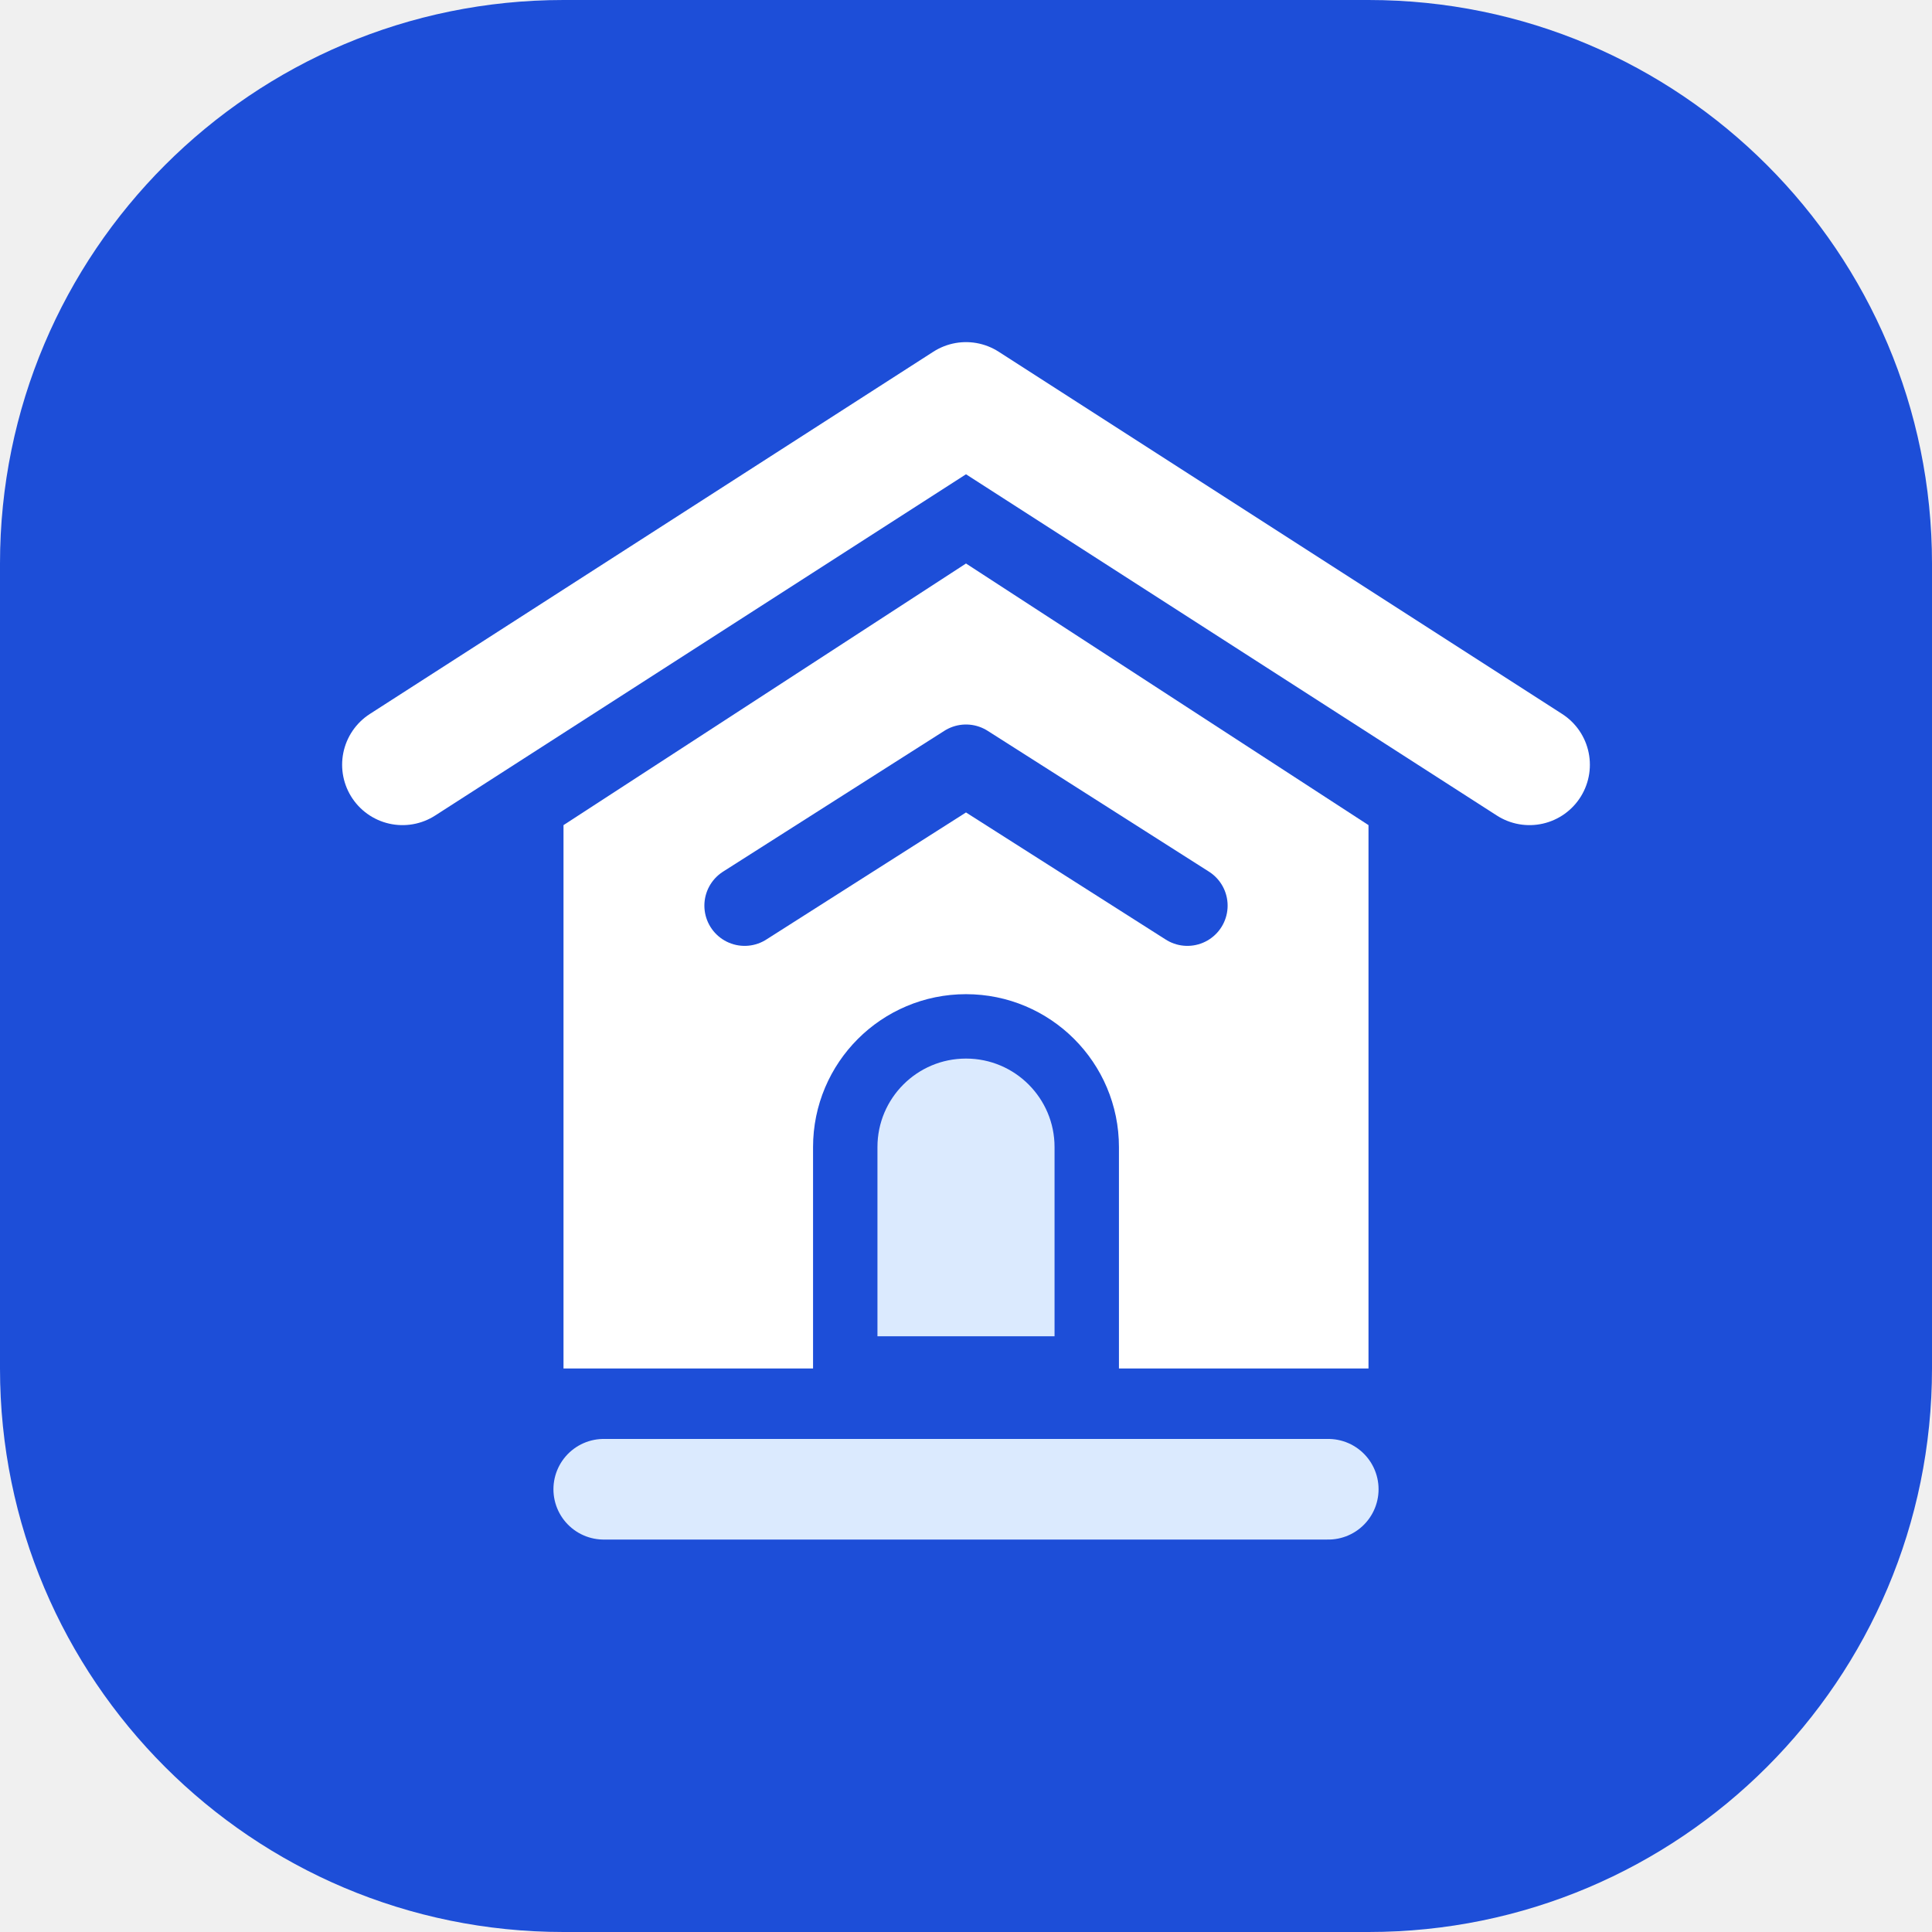
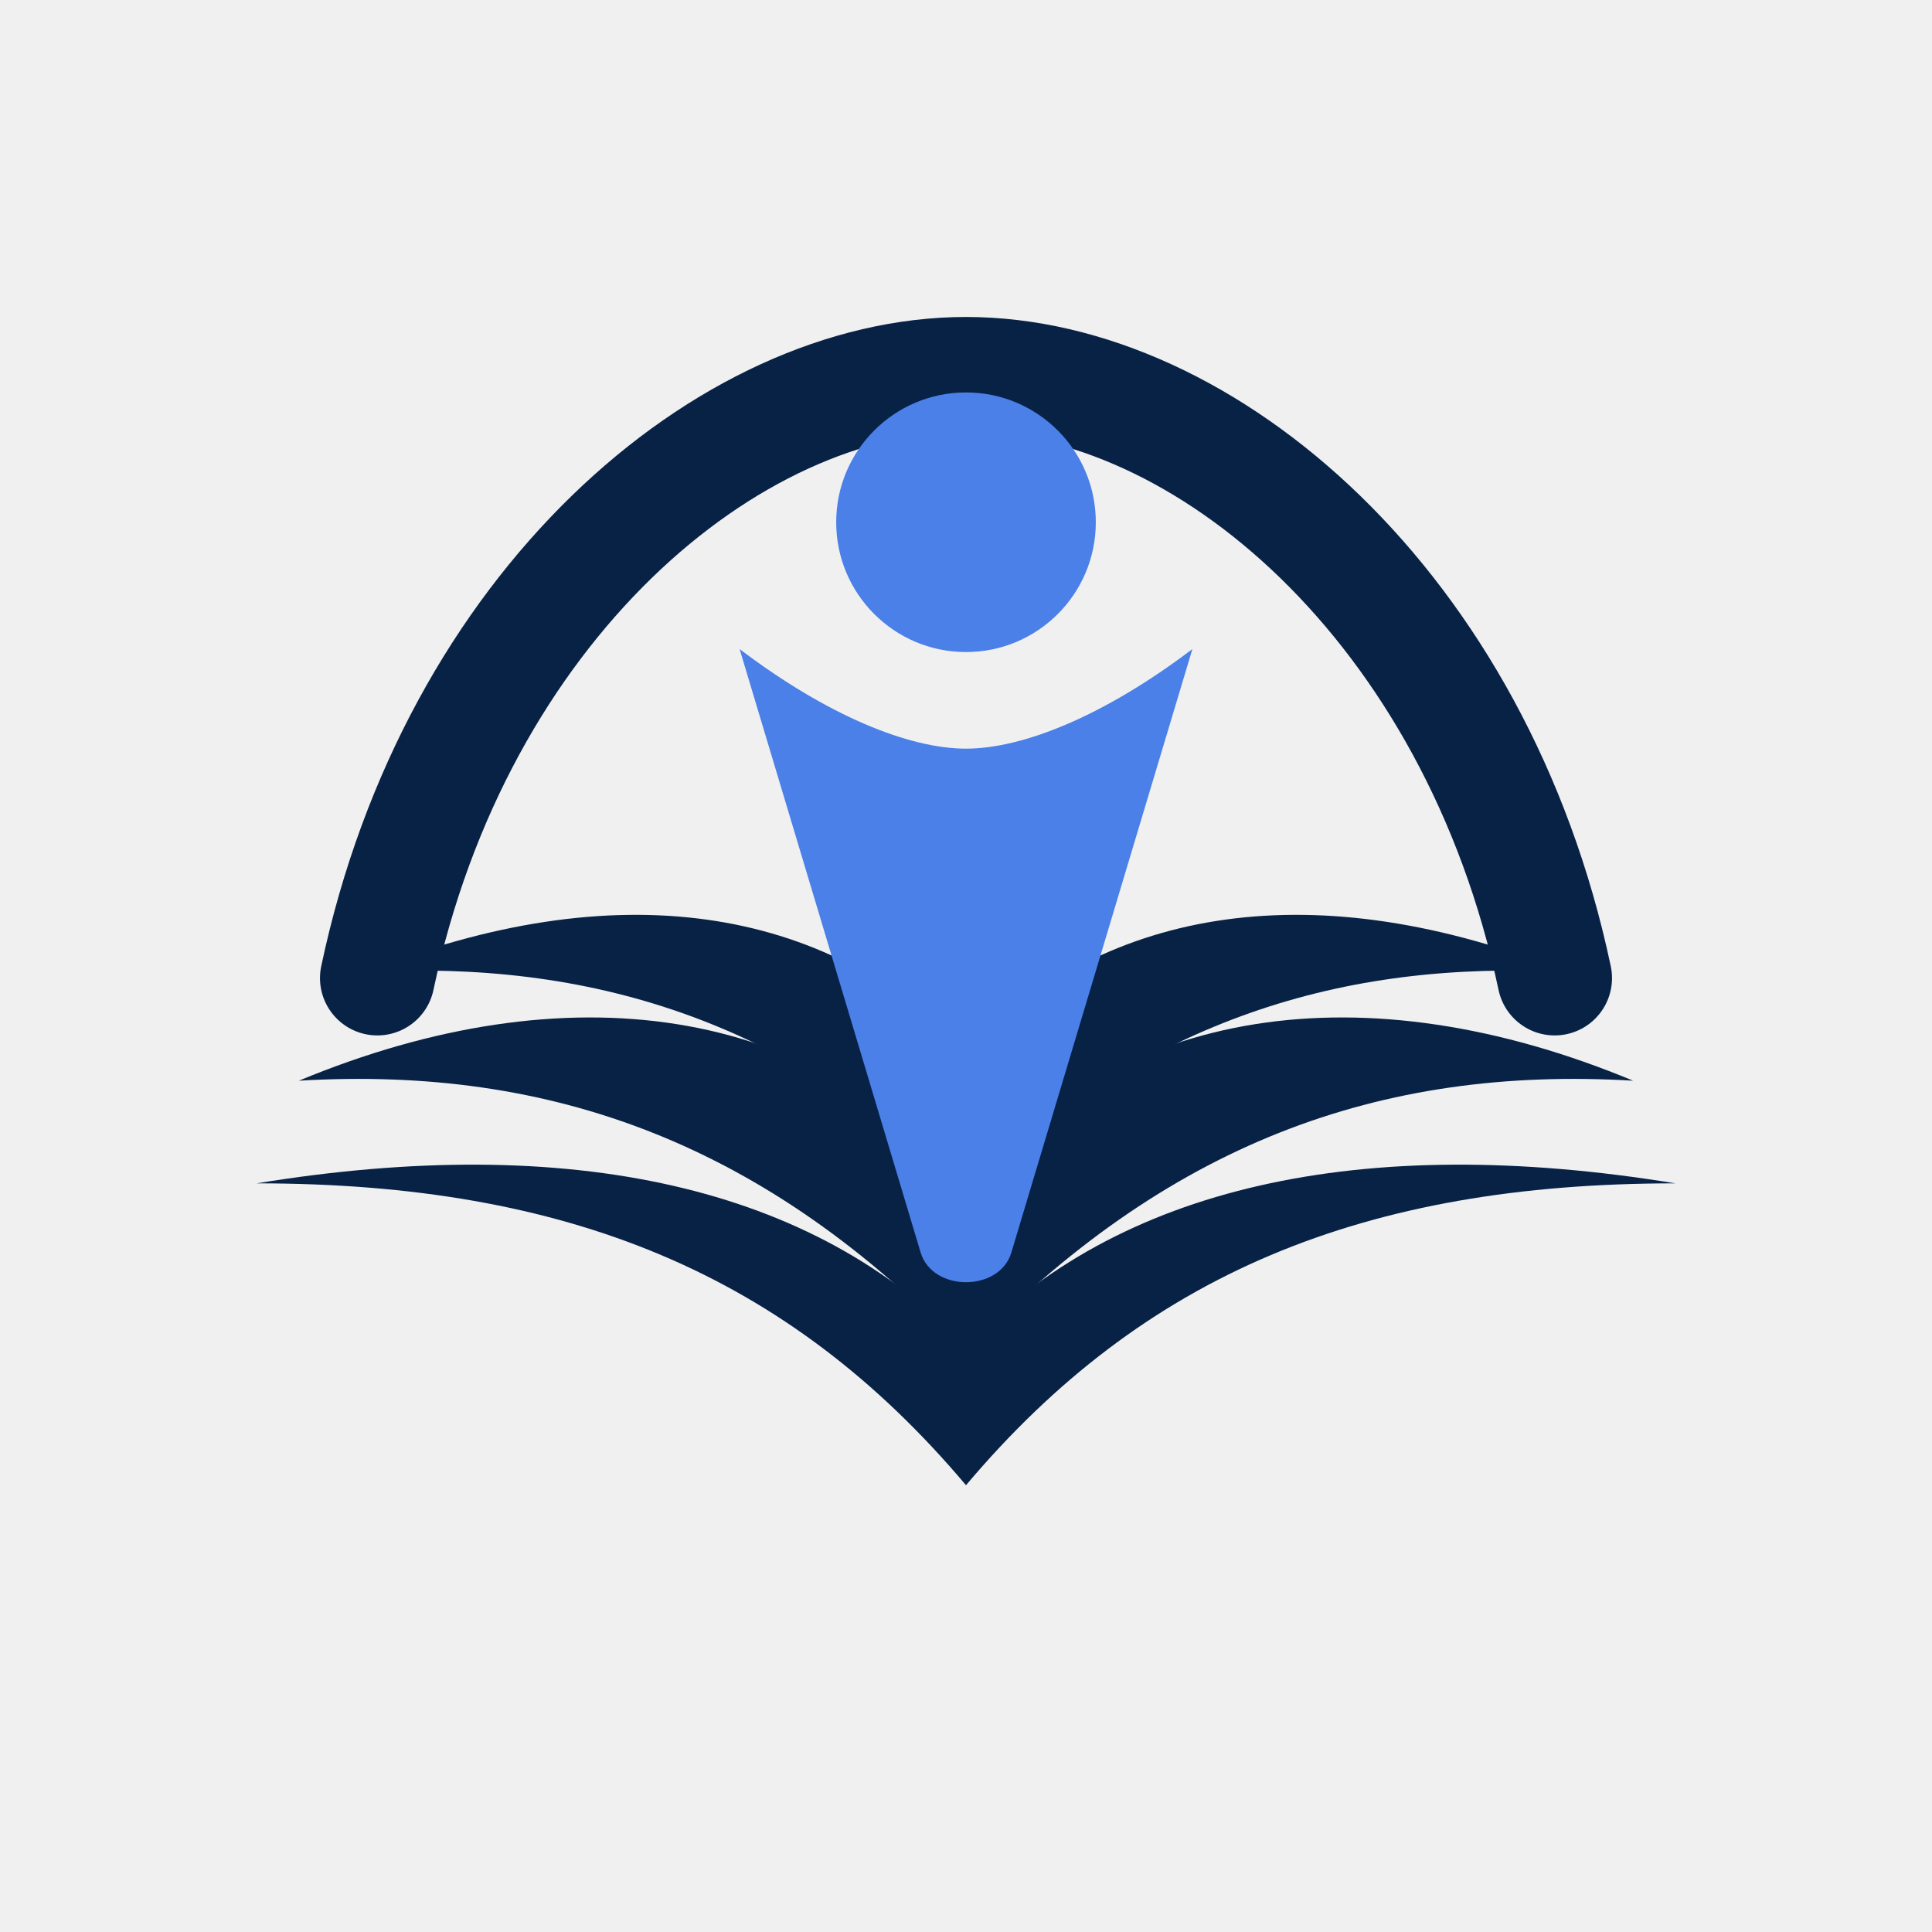
- <svg xmlns="http://www.w3.org/2000/svg" width="48" height="48" viewBox="0 0 48 48" fill="none">
-   <rect width="48" height="48" rx="14" fill="#1D4ED8" />
-   <path d="M14 20.5L24 14L34 20.5V34H14V20.5Z" fill="white" />
-   <path d="M18.5 22.5L24 19L29.5 22.5" stroke="#1D4ED8" stroke-width="2" stroke-linecap="round" stroke-linejoin="round" />
-   <path d="M21 34V28.5C21 26.843 22.343 25.5 24 25.5C25.657 25.5 27 26.843 27 28.5V34" fill="#DBEAFE" />
-   <path d="M24 25.5C22.343 25.5 21 26.843 21 28.5V34H27V28.5C27 26.843 25.657 25.5 24 25.5Z" stroke="#1D4ED8" stroke-width="1.6" />
-   <path d="M15 37H33" stroke="#DBEAFE" stroke-width="2.5" stroke-linecap="round" />
-   <path d="M10 19L24 10L38 19" stroke="white" stroke-width="3" stroke-linecap="round" stroke-linejoin="round" />
+ <svg xmlns="http://www.w3.org/2000/svg" width="64" height="64" viewBox="0 0 64 64" fill="none" role="img" aria-label="Edujay">
+   <path d="M12.5 32.4C15.1 20.1 24.1 12.4 32 12.4C39.9 12.4 48.9 20.1 51.5 32.4" stroke="#082246" stroke-width="3.8" stroke-linecap="round" />
+   <path d="M32 49.2C26.1 42.2 18.8 39.2 8.5 39.2C18.9 37.5 27 39.3 32 44.6C37 39.3 45.1 37.5 55.5 39.2C45.2 39.2 37.9 42.2 32 49.2Z" fill="#082246" />
+   <path d="M32 44.8C25.4 37.9 18.3 35.3 9.9 35.8C18.8 32.1 27 33.3 32 39.4C37 33.3 45.2 32.1 54.1 35.8C45.7 35.3 38.6 37.9 32 44.8Z" fill="#082246" />
+   <path d="M32 39.4C25.9 33.8 19.6 31.8 12.1 32.2C20.4 28.9 27.3 30 32 34.8C36.7 30 43.6 28.9 51.9 32.2C44.4 31.8 38.1 33.8 32 39.4Z" fill="#082246" />
+   <path d="M24.5 21.5C27.4 23.7 30.1 24.8 32 24.8C33.9 24.8 36.6 23.7 39.5 21.5L33.5 41.5C33.1 42.8 30.9 42.8 30.5 41.5L24.5 21.5Z" fill="#4A80E8" />
+   <circle cx="32" cy="17.3" r="4.3" fill="#4A80E8" />
</svg>
